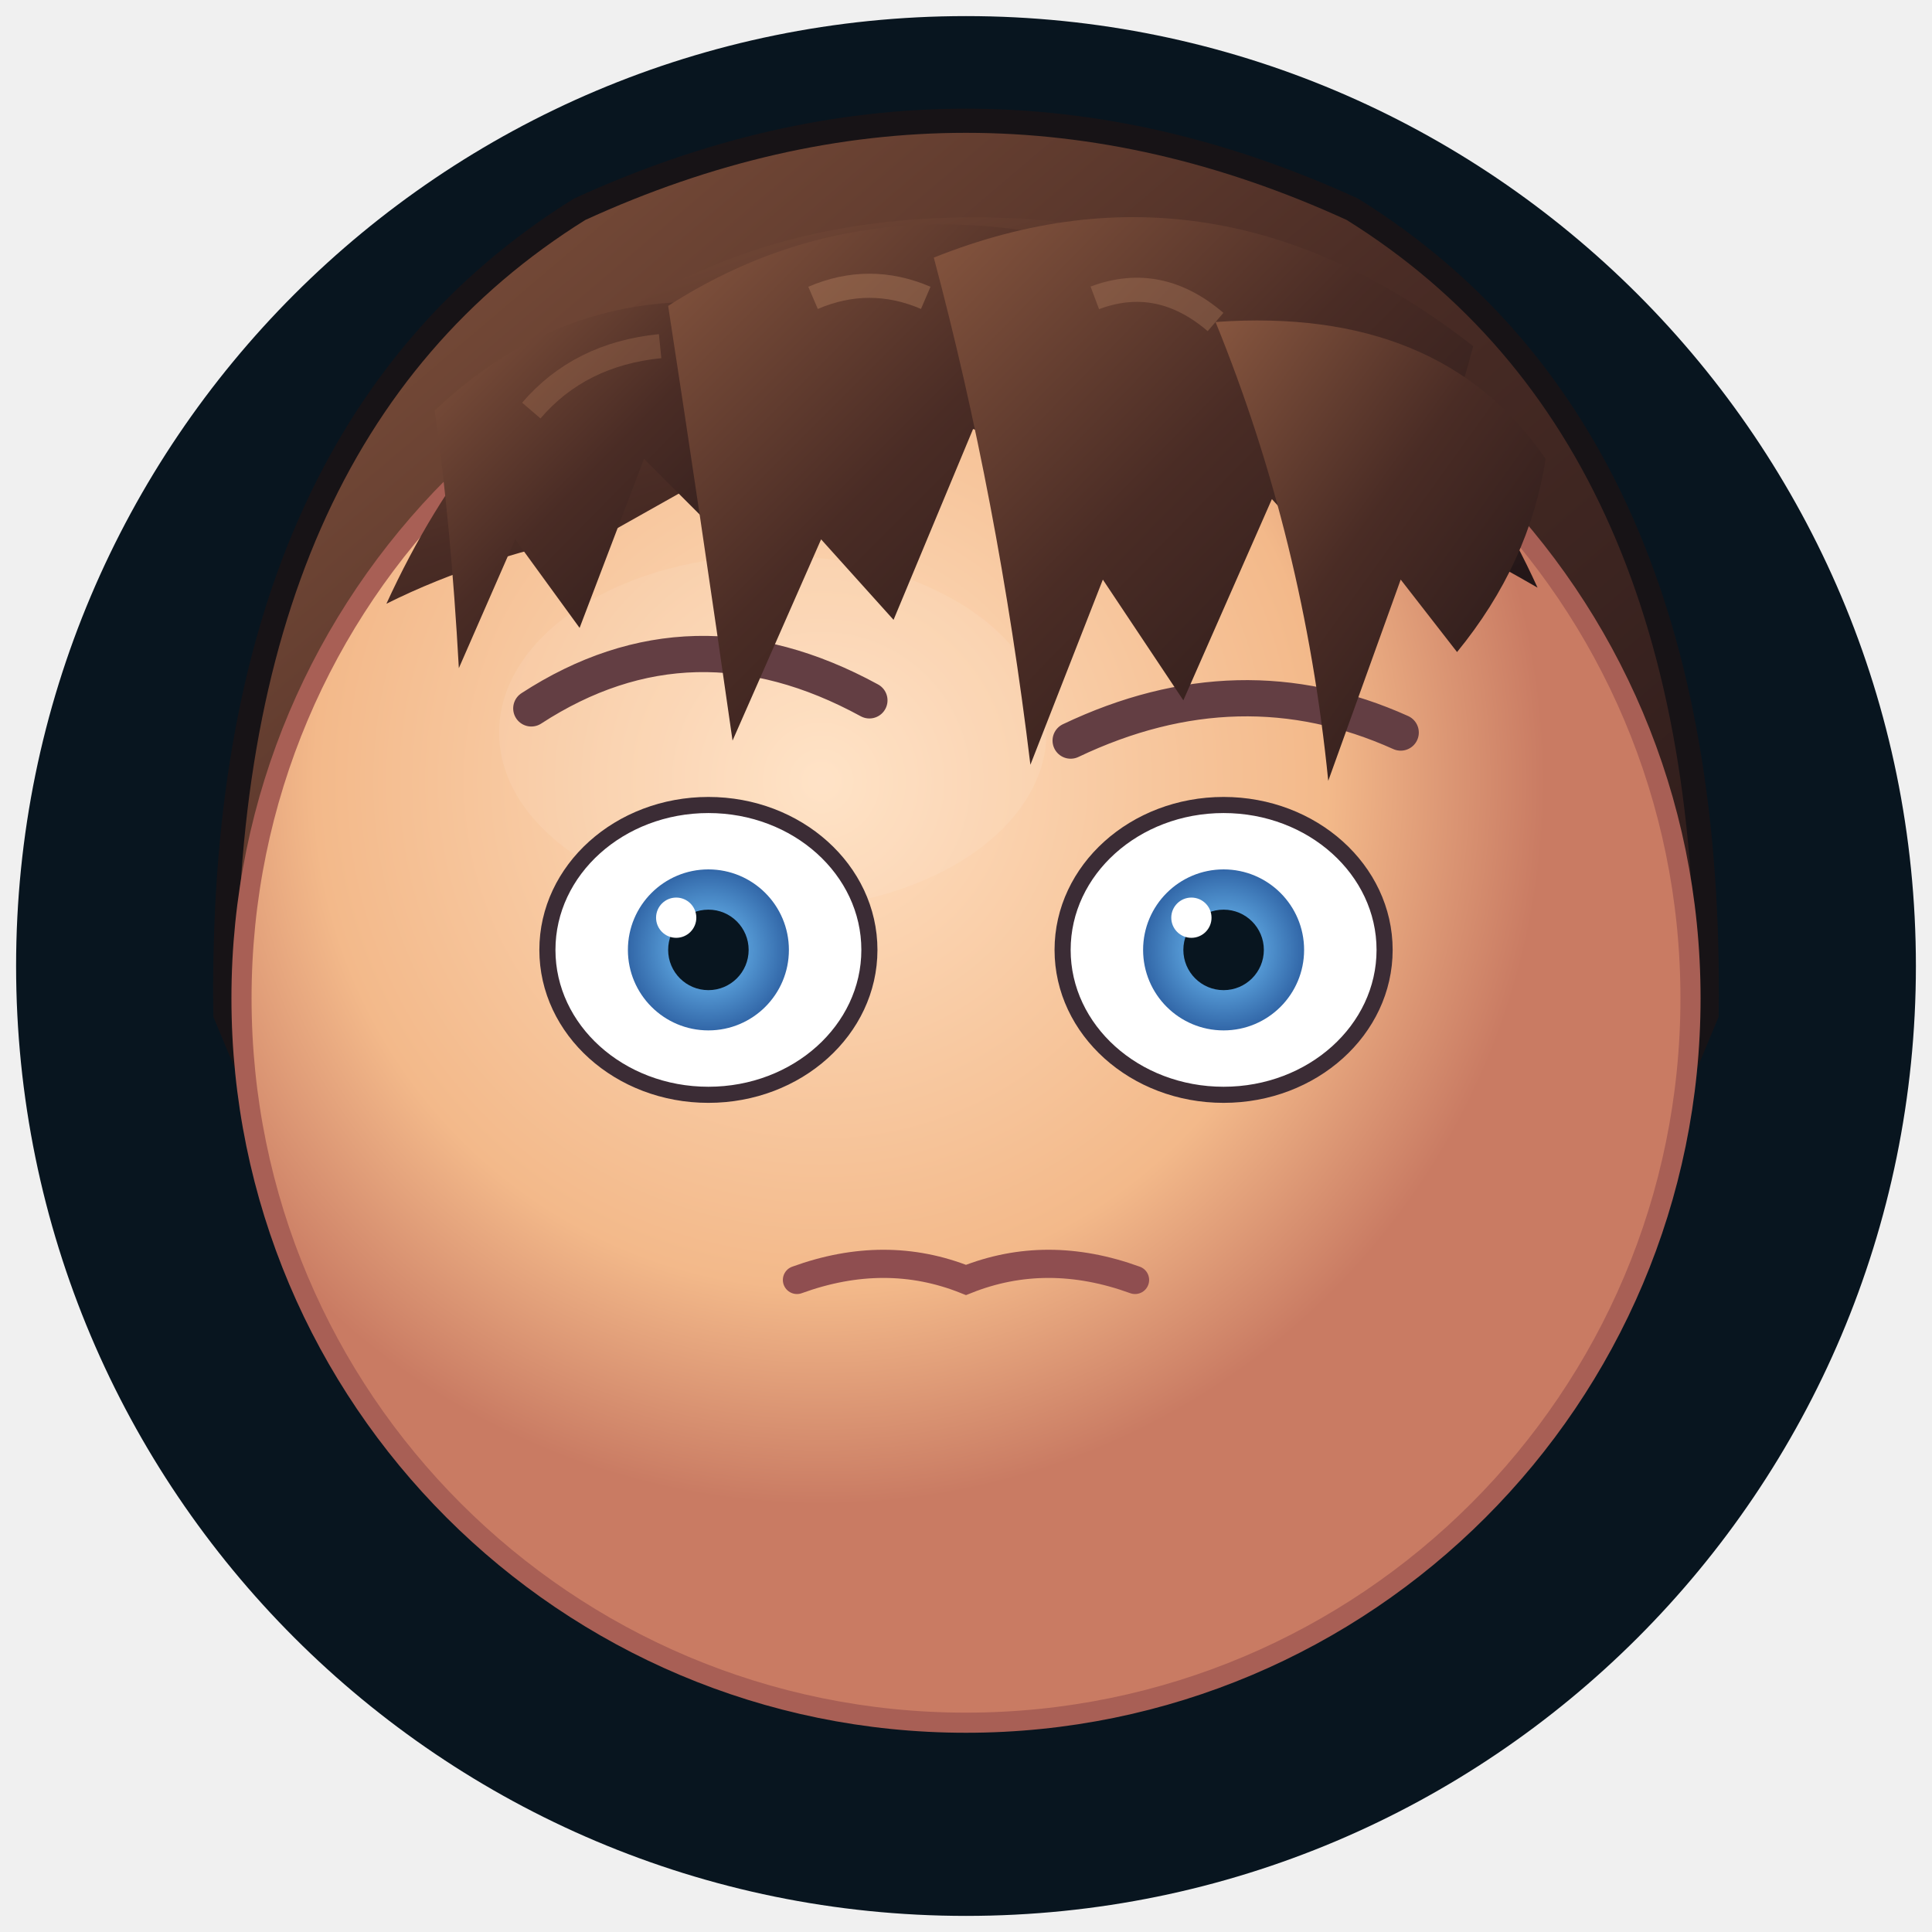
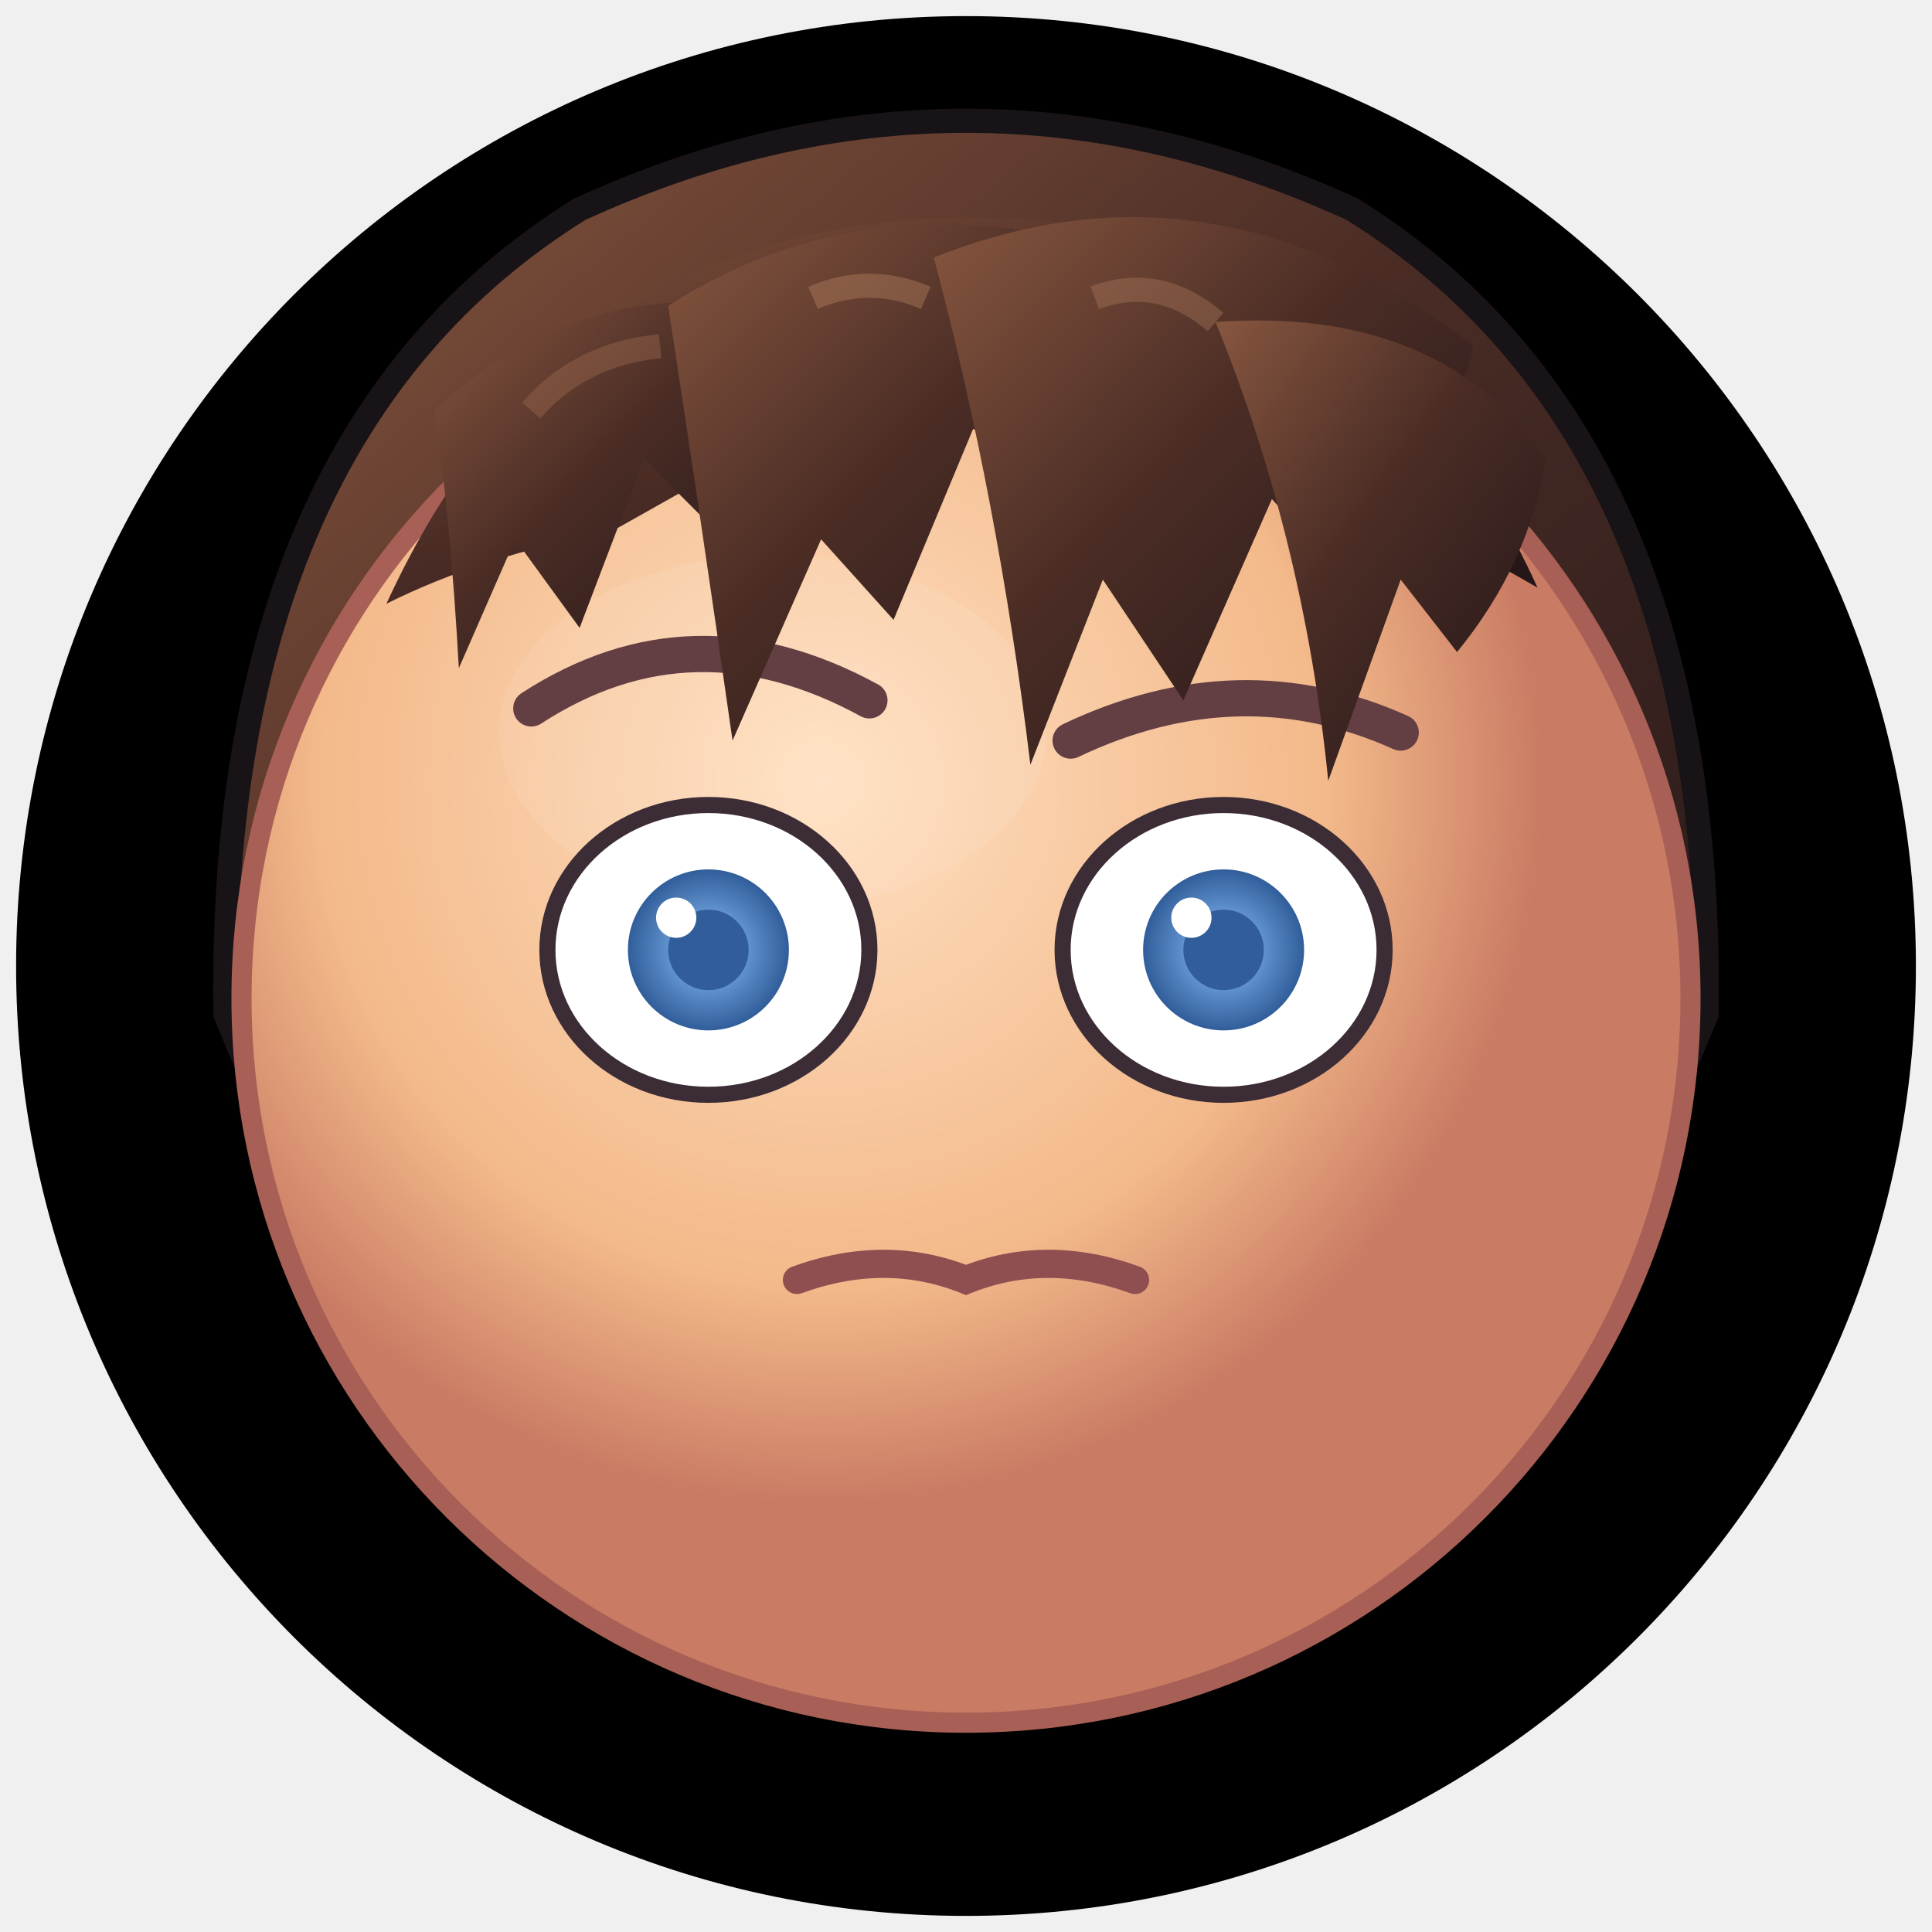
<svg xmlns="http://www.w3.org/2000/svg" viewBox="0 0 240 240" width="240" height="240">
  <defs>
    <clipPath id="round">
      <circle cx="120" cy="120" r="118" />
    </clipPath>
    <radialGradient id="face" cx="40%" cy="35%">
      <stop stop-color="#FFE0C2" />
      <stop offset=".7" stop-color="#F3B98A" />
      <stop offset="1" stop-color="#C97B63" />
    </radialGradient>
    <linearGradient id="hair" x1="0" y1="0" x2="1" y2="1">
      <stop stop-color="#87563F" />
      <stop offset=".45" stop-color="#4A2C25" />
      <stop offset="1" stop-color="#211517" />
    </linearGradient>
-     <radialGradient id="iris">
-       <stop stop-color="#76C9FF" />
-       <stop offset="1" stop-color="#3267A8" />
+     <radialGradient id="iris" data-eye-palette="canonical-blue">
+       <stop stop-color="#8EC5FF" />
+       <stop offset="1" stop-color="#315E9A" />
    </radialGradient>
  </defs>
  <g clip-path="url(#round)">
-     <rect width="240" height="240" fill="#08151F" />
+     <rect width="240" height="240" fill="#000000" />
    <g>
      <animateTransform attributeName="transform" type="rotate" values="0 120 124;-1.2 120 124;0 120 124;.8 120 124;0 120 124" dur="5.2s" repeatCount="indefinite" />
      <path d="M28 126 Q27 54 72 26 Q120 4 168 26 Q213 54 212 126 L192 174 Q181 78 120 69 Q60 76 48 174Z" fill="url(#hair)" stroke="#171316" stroke-width="3" />
      <circle cx="120" cy="124" r="90" fill="url(#face)" stroke="#A85F55" stroke-width="2.5" />
      <ellipse cx="96" cy="91" rx="34" ry="22" fill="#fff" opacity=".08" />
      <ellipse cx="88" cy="118" rx="20" ry="18" fill="#fff" stroke="#3B2C35" stroke-width="2" />
      <ellipse cx="152" cy="118" rx="20" ry="18" fill="#fff" stroke="#3B2C35" stroke-width="2" />
      <g>
        <animateTransform attributeName="transform" type="translate" values="0,0;4,-4;2,-5;5,-3;0,0" dur="4.3s" repeatCount="indefinite" />
-         <circle cx="88" cy="118" r="10" fill="url(#iris)" />
-         <circle cx="88" cy="118" r="5" fill="#08151F" />
-         <circle cx="84" cy="114" r="2.5" fill="#fff" />
-         <circle cx="152" cy="118" r="10" fill="url(#iris)" />
-         <circle cx="152" cy="118" r="5" fill="#08151F" />
-         <circle cx="148" cy="114" r="2.5" fill="#fff" />
+         <circle cx="88" cy="118" r="10" fill="url(#iris)" data-eye-role="iris" />
+         <circle cx="88" cy="118" r="5" fill="#315E9A" data-eye-role="pupil" />
+         <circle cx="84" cy="114" r="2.5" fill="#fff" data-eye-role="highlight" />
+         <circle cx="152" cy="118" r="10" fill="url(#iris)" data-eye-role="iris" />
+         <circle cx="152" cy="118" r="5" fill="#315E9A" data-eye-role="pupil" />
+         <circle cx="148" cy="114" r="2.5" fill="#fff" data-eye-role="highlight" />
      </g>
      <path d="M66 88 Q86 75 108 87M133 92 Q154 82 174 91" fill="none" stroke="#633E43" stroke-width="4.5" stroke-linecap="round">
        <animateTransform attributeName="transform" type="translate" values="0,0;0,-2;0,0" dur="5.2s" repeatCount="indefinite" />
      </path>
      <path d="M99 159 Q110 155 120 159 Q130 155 141 159" fill="none" stroke="#8F4E50" stroke-width="3.5" stroke-linecap="round" />
      <path d="M48 75 Q70 27 121 27 Q170 27 191 73 Q153 51 132 57 L120 53 L107 62 L92 57 L76 66 Q60 69 48 75Z" fill="url(#hair)" />
      <g>
        <animateTransform attributeName="transform" type="rotate" values="-1 67 48;2 67 48;-.8 67 48;-1 67 48" dur="5.8s" repeatCount="indefinite" />
        <path d="M54 51 Q73 33 99 39 Q95 53 87 64 L80 57 L72 78 L64 67 L57 83 Q56 65 54 51Z" fill="url(#hair)" />
        <path d="M66 51 Q72 44 82 43" fill="none" stroke="#A46F52" stroke-width="3" opacity=".38" />
      </g>
      <g>
        <animateTransform attributeName="transform" type="rotate" values="0 104 34;2.4 104 34;-1.2 104 34;0 104 34" dur="6.1s" begin="-.35s" repeatCount="indefinite" />
        <path d="M83 38 Q111 20 147 34 Q141 50 130 63 L121 53 L111 77 L102 67 L91 92 Q87 64 83 38Z" fill="url(#hair)" />
        <path d="M101 37 Q108 34 115 37" fill="none" stroke="#B48060" stroke-width="3" opacity=".42" />
      </g>
      <g>
        <animateTransform attributeName="transform" type="rotate" values=".5 139 35;2.8 139 35;-1 139 35;.5 139 35" dur="6.35s" begin="-.7s" repeatCount="indefinite" />
        <path d="M116 32 Q151 18 183 43 Q179 59 168 73 L158 62 L147 87 L137 72 L128 95 Q124 62 116 32Z" fill="url(#hair)" />
        <path d="M136 37 Q144 34 151 40" fill="none" stroke="#B48060" stroke-width="3" opacity=".35" />
      </g>
      <g>
        <animateTransform attributeName="transform" type="rotate" values="1 174 47;3 174 47;-.4 174 47;1 174 47" dur="6.55s" begin="-1s" repeatCount="indefinite" />
        <path d="M151 40 Q179 38 192 57 Q190 70 181 81 L174 72 L165 97 Q162 67 151 40Z" fill="url(#hair)" />
      </g>
      <g fill="none" stroke="#76C9FF">
        <circle cx="192" cy="69" r="5" opacity="0">
          <animate attributeName="opacity" values="0;.6;.3;0" dur="3.2s" repeatCount="indefinite" />
          <animate attributeName="r" values="3;6;5;3" dur="3.2s" repeatCount="indefinite" />
        </circle>
        <circle cx="207" cy="49" r="9" opacity="0">
          <animate attributeName="opacity" values="0;.45;.2;0" dur="3.2s" begin=".5s" repeatCount="indefinite" />
          <animate attributeName="r" values="5;10;8;5" dur="3.2s" begin=".5s" repeatCount="indefinite" />
        </circle>
      </g>
      <g id="blink-eyelids" data-blink="single">
        <ellipse cx="88" cy="118" rx="21" ry="0" fill="#F3B98A">
          <animate attributeName="ry" values="0;0;18;18;0;0" keyTimes="0;.94;.96;.975;.995;1" dur="5.8s" repeatCount="indefinite" />
        </ellipse>
        <path d="M72.9 118 Q88 120 103.1 118" fill="none" stroke="#633E43" stroke-width="2.5" stroke-linecap="round" opacity="0">
          <animate attributeName="opacity" values="0;0;1;1;0;0" keyTimes="0;.94;.96;.975;.995;1" dur="5.8s" repeatCount="indefinite" />
        </path>
        <ellipse cx="152" cy="118" rx="21" ry="0" fill="#F3B98A">
          <animate attributeName="ry" values="0;0;18;18;0;0" keyTimes="0;.94;.96;.975;.995;1" dur="5.8s" begin=".025s" repeatCount="indefinite" />
        </ellipse>
        <path d="M136.9 118 Q152 120 167.1 118" fill="none" stroke="#633E43" stroke-width="2.5" stroke-linecap="round" opacity="0">
          <animate attributeName="opacity" values="0;0;1;1;0;0" keyTimes="0;.94;.96;.975;.995;1" dur="5.8s" begin=".025s" repeatCount="indefinite" />
        </path>
      </g>
    </g>
  </g>
</svg>
